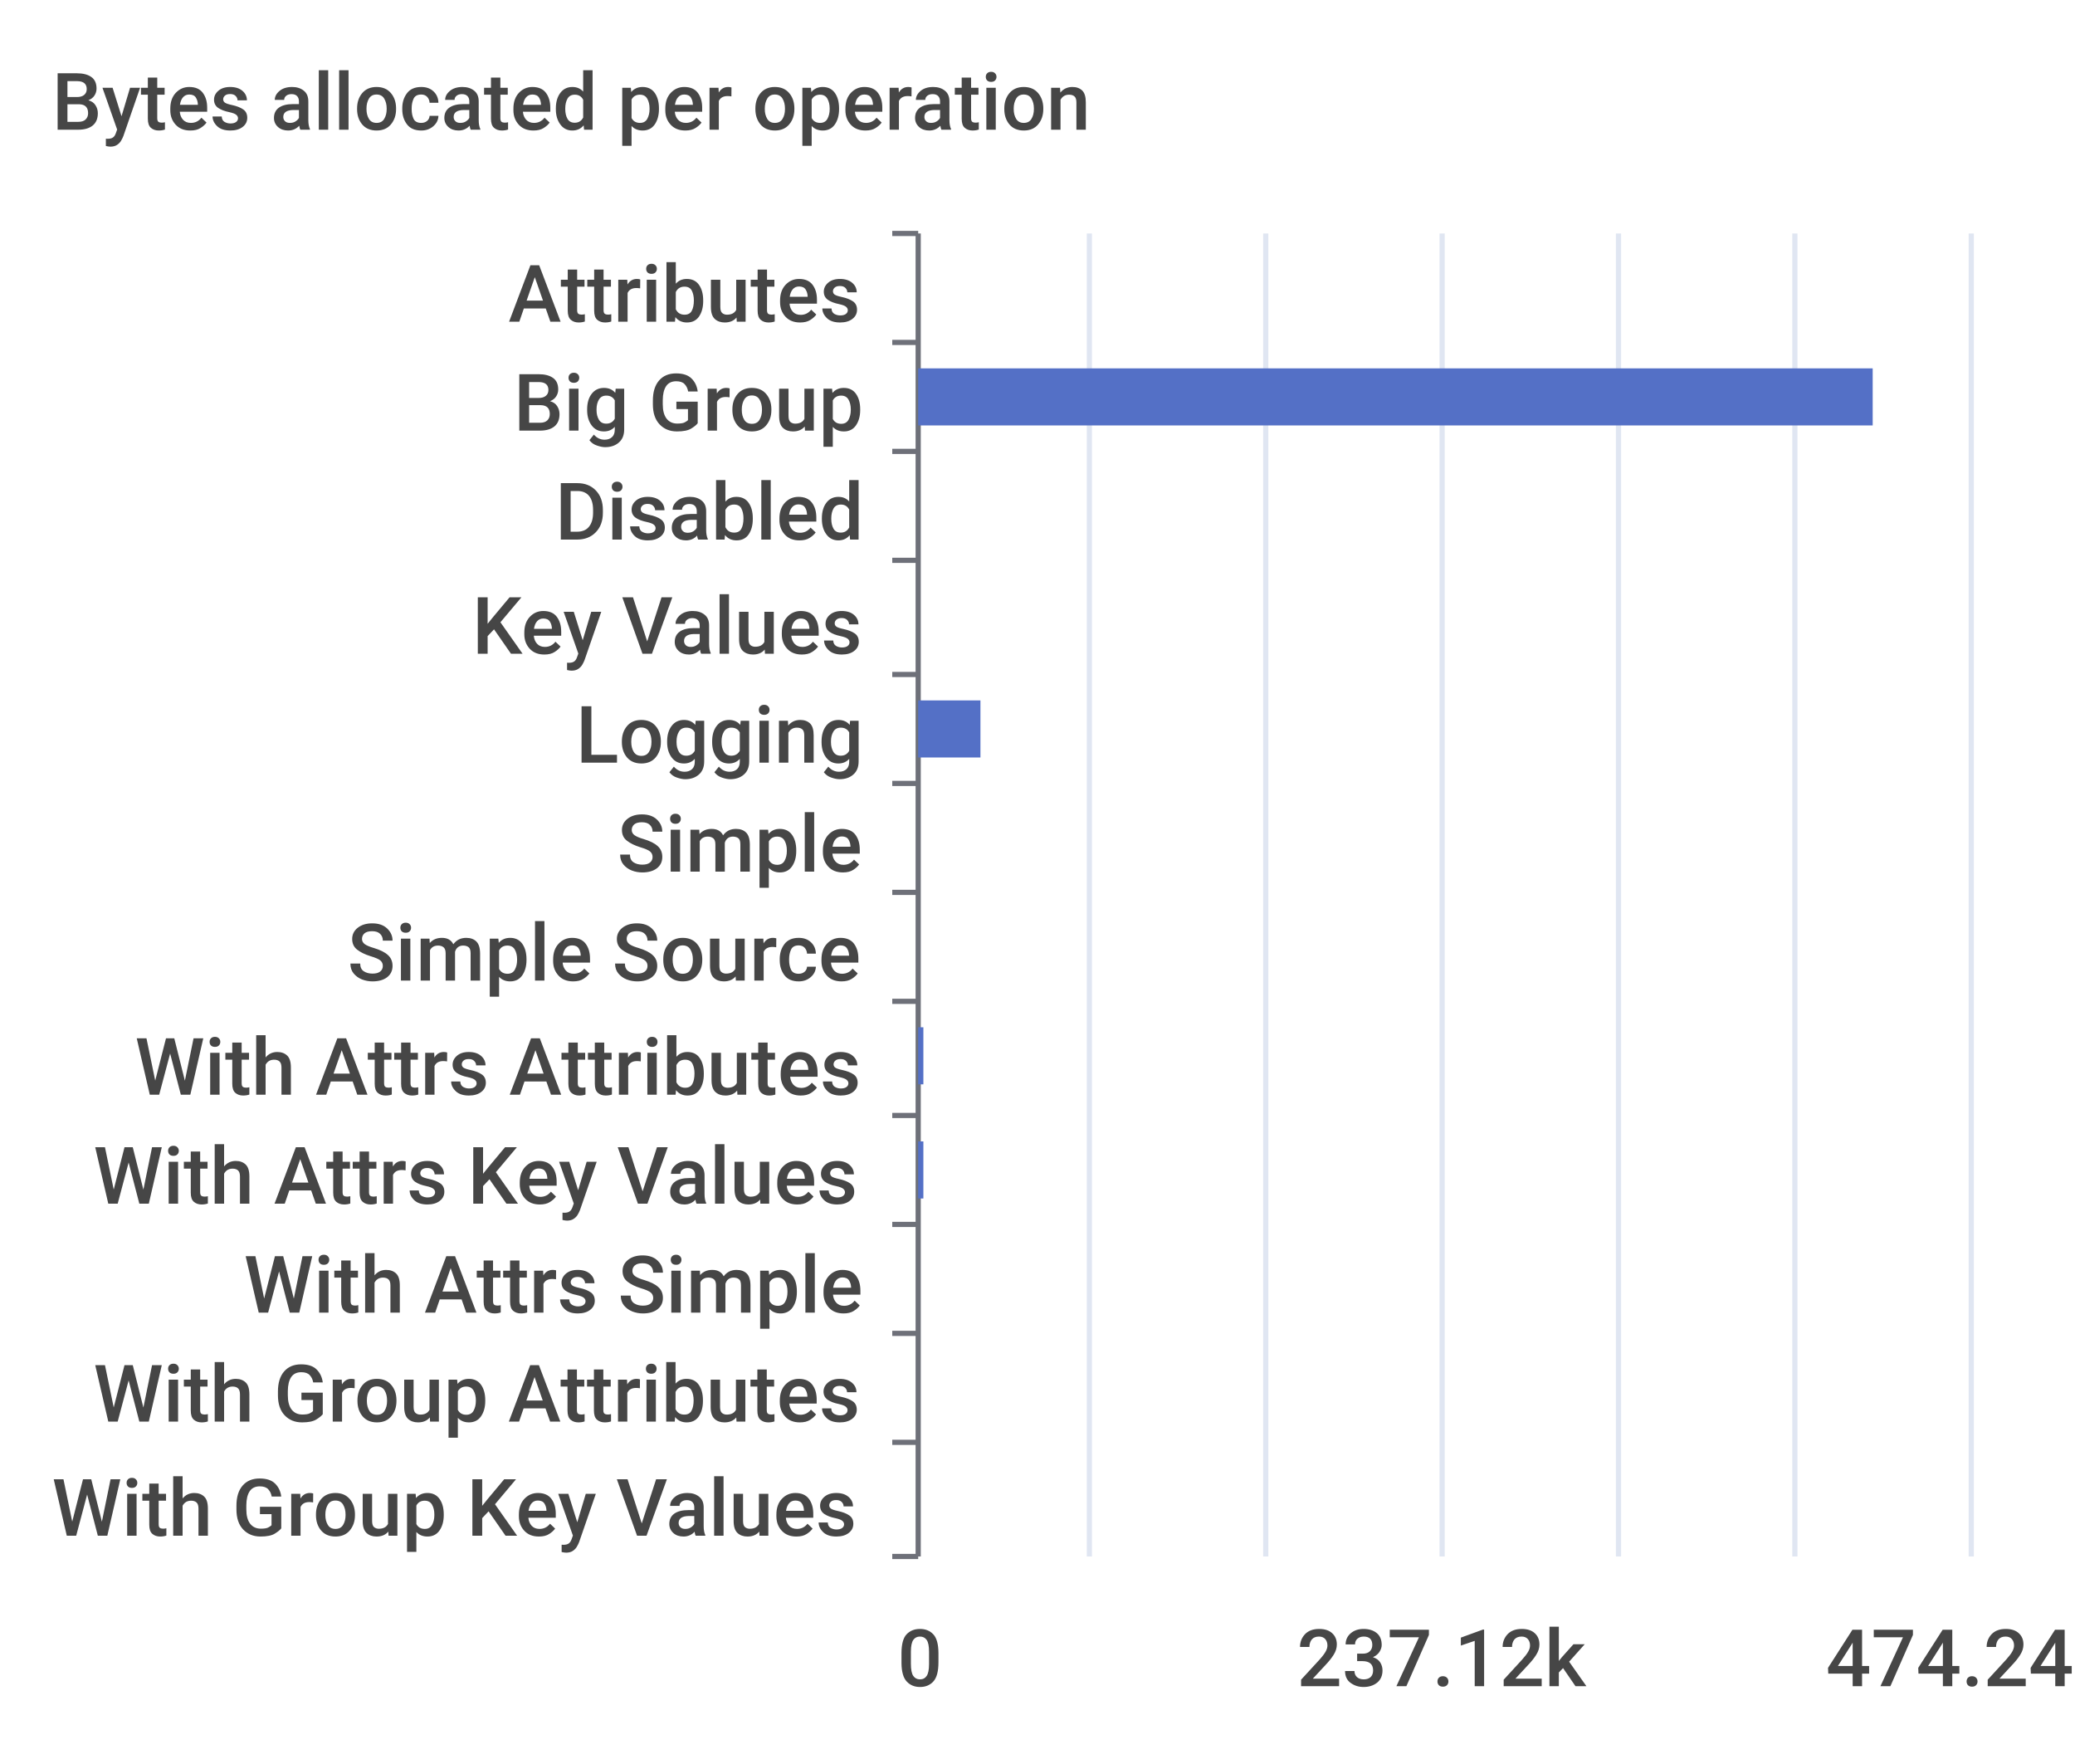
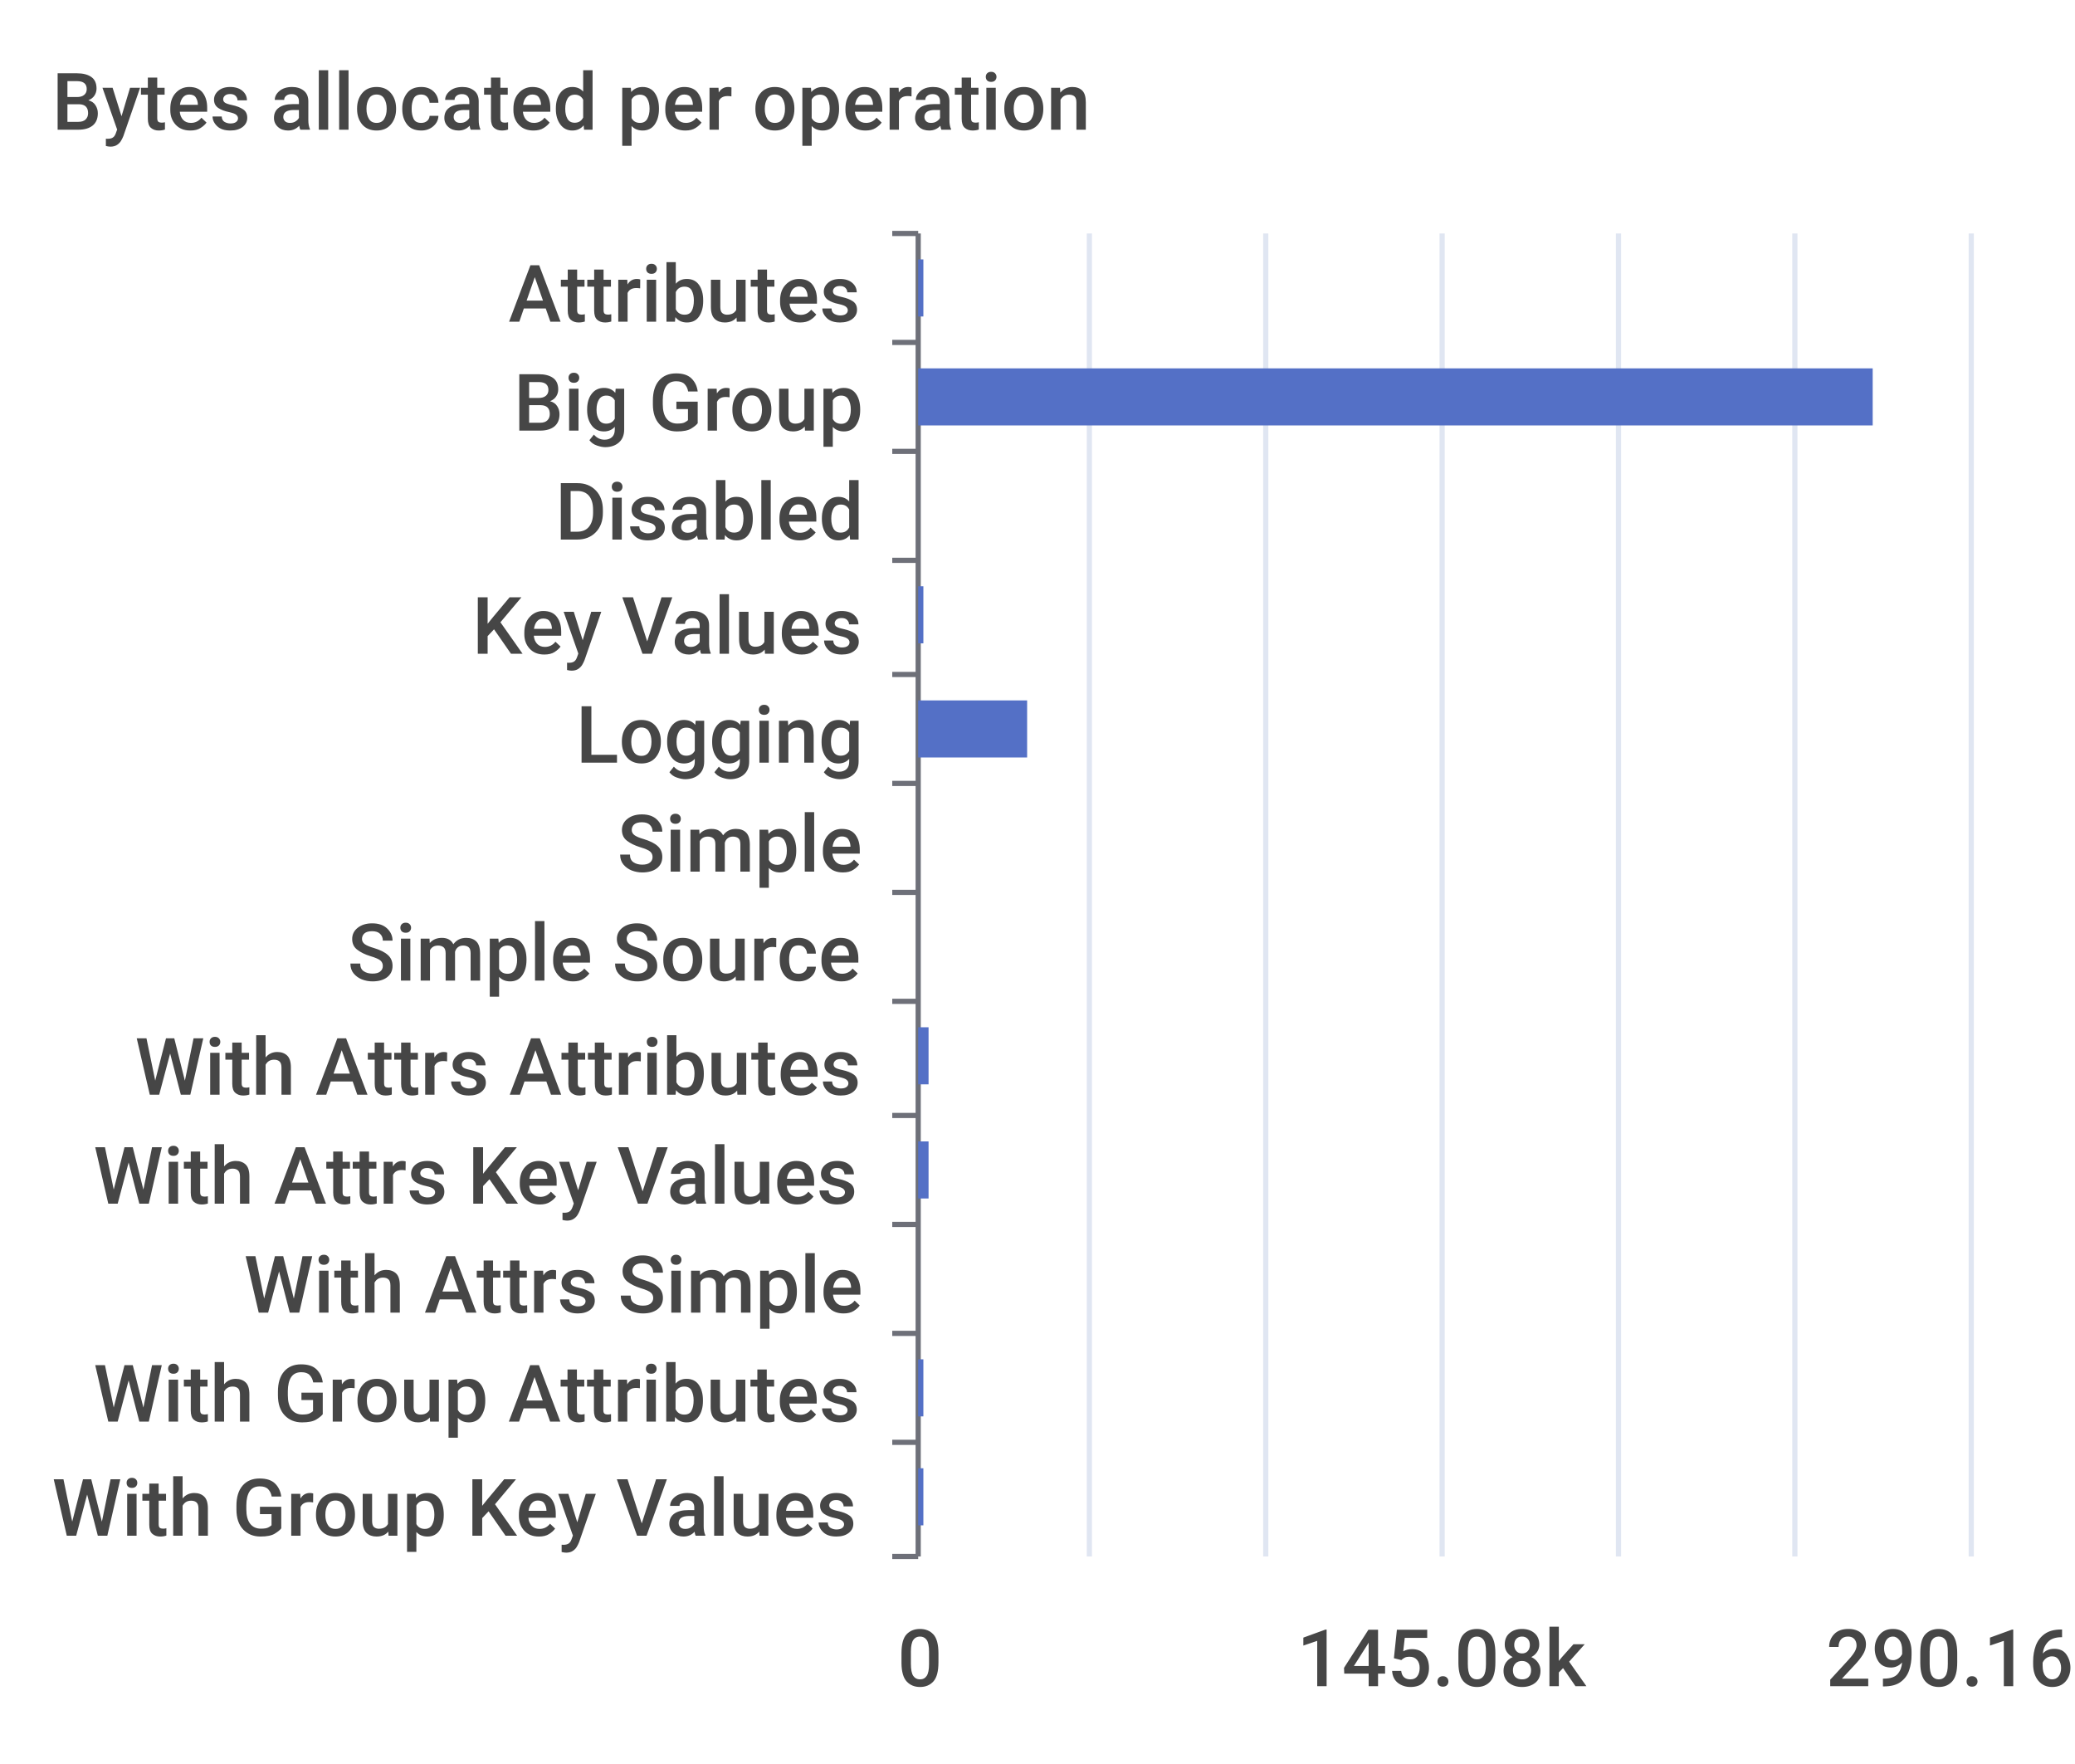
<svg xmlns="http://www.w3.org/2000/svg" width="400" height="340">\n<path d="M 0 0 L 400 0 L 400 340 L 0 340 L 0 0" style="stroke-width:0;stroke:none;fill:rgba(255,255,255,1.0)" />
  <text x="10" y="25" style="stroke-width:0;stroke:none;fill:rgba(70,70,70,1.0);font-size:15.3px;font-family:'Roboto Medium',sans-serif">Bytes allocated per operation</text>
  <path d="M 172 45 L 177 45" style="stroke-width:1;stroke:rgba(110,112,121,1.0);fill:none" />
  <path d="M 172 66 L 177 66" style="stroke-width:1;stroke:rgba(110,112,121,1.0);fill:none" />
  <path d="M 172 87 L 177 87" style="stroke-width:1;stroke:rgba(110,112,121,1.0);fill:none" />
  <path d="M 172 108 L 177 108" style="stroke-width:1;stroke:rgba(110,112,121,1.0);fill:none" />
  <path d="M 172 130 L 177 130" style="stroke-width:1;stroke:rgba(110,112,121,1.0);fill:none" />
  <path d="M 172 151 L 177 151" style="stroke-width:1;stroke:rgba(110,112,121,1.0);fill:none" />
  <path d="M 172 172 L 177 172" style="stroke-width:1;stroke:rgba(110,112,121,1.0);fill:none" />
  <path d="M 172 193 L 177 193" style="stroke-width:1;stroke:rgba(110,112,121,1.0);fill:none" />
  <path d="M 172 215 L 177 215" style="stroke-width:1;stroke:rgba(110,112,121,1.0);fill:none" />
  <path d="M 172 236 L 177 236" style="stroke-width:1;stroke:rgba(110,112,121,1.0);fill:none" />
  <path d="M 172 257 L 177 257" style="stroke-width:1;stroke:rgba(110,112,121,1.0);fill:none" />
  <path d="M 172 278 L 177 278" style="stroke-width:1;stroke:rgba(110,112,121,1.0);fill:none" />
  <path d="M 172 300 L 177 300" style="stroke-width:1;stroke:rgba(110,112,121,1.0);fill:none" />
  <path d="M 177 45 L 177 300" style="stroke-width:1;stroke:rgba(110,112,121,1.0);fill:none" />
  <text x="98" y="62" style="stroke-width:0;stroke:none;fill:rgba(70,70,70,1.0);font-size:15.3px;font-family:'Roboto Medium',sans-serif">Attributes</text>
  <text x="99" y="83" style="stroke-width:0;stroke:none;fill:rgba(70,70,70,1.0);font-size:15.3px;font-family:'Roboto Medium',sans-serif">Big Group</text>
  <text x="107" y="104" style="stroke-width:0;stroke:none;fill:rgba(70,70,70,1.0);font-size:15.3px;font-family:'Roboto Medium',sans-serif">Disabled</text>
  <text x="91" y="126" style="stroke-width:0;stroke:none;fill:rgba(70,70,70,1.0);font-size:15.3px;font-family:'Roboto Medium',sans-serif">Key Values</text>
  <text x="111" y="147" style="stroke-width:0;stroke:none;fill:rgba(70,70,70,1.0);font-size:15.3px;font-family:'Roboto Medium',sans-serif">Logging</text>
  <text x="119" y="168" style="stroke-width:0;stroke:none;fill:rgba(70,70,70,1.0);font-size:15.3px;font-family:'Roboto Medium',sans-serif">Simple</text>
  <text x="67" y="189" style="stroke-width:0;stroke:none;fill:rgba(70,70,70,1.0);font-size:15.3px;font-family:'Roboto Medium',sans-serif">Simple Source</text>
  <text x="26" y="211" style="stroke-width:0;stroke:none;fill:rgba(70,70,70,1.0);font-size:15.3px;font-family:'Roboto Medium',sans-serif">With Attrs Attributes</text>
  <text x="18" y="232" style="stroke-width:0;stroke:none;fill:rgba(70,70,70,1.0);font-size:15.3px;font-family:'Roboto Medium',sans-serif">With Attrs Key Values</text>
  <text x="47" y="253" style="stroke-width:0;stroke:none;fill:rgba(70,70,70,1.0);font-size:15.3px;font-family:'Roboto Medium',sans-serif">With Attrs Simple</text>
  <text x="18" y="274" style="stroke-width:0;stroke:none;fill:rgba(70,70,70,1.0);font-size:15.3px;font-family:'Roboto Medium',sans-serif">With Group Attributes</text>
  <text x="10" y="296" style="stroke-width:0;stroke:none;fill:rgba(70,70,70,1.0);font-size:15.3px;font-family:'Roboto Medium',sans-serif">With Group Key Values</text>
  <text x="173" y="325" style="stroke-width:0;stroke:none;fill:rgba(70,70,70,1.0);font-size:15.3px;font-family:'Roboto Medium',sans-serif">0</text>
-   <text x="250" y="325" style="stroke-width:0;stroke:none;fill:rgba(70,70,70,1.0);font-size:15.3px;font-family:'Roboto Medium',sans-serif">237.12k</text>
-   <text x="352" y="325" style="stroke-width:0;stroke:none;fill:rgba(70,70,70,1.0);font-size:15.3px;font-family:'Roboto Medium',sans-serif">474.24k</text>
+   <text x="250" y="325" style="stroke-width:0;stroke:none;fill:rgba(70,70,70,1.0);font-size:15.3px;font-family:'Roboto Medium',sans-serif">145.08k</text>
+   <text x="352" y="325" style="stroke-width:0;stroke:none;fill:rgba(70,70,70,1.0);font-size:15.3px;font-family:'Roboto Medium',sans-serif">290.16k</text>
  <path d="M 210 45 L 210 300" style="stroke-width:1;stroke:rgba(224,230,242,1.0);fill:none" />
  <path d="M 244 45 L 244 300" style="stroke-width:1;stroke:rgba(224,230,242,1.0);fill:none" />
  <path d="M 278 45 L 278 300" style="stroke-width:1;stroke:rgba(224,230,242,1.0);fill:none" />
  <path d="M 312 45 L 312 300" style="stroke-width:1;stroke:rgba(224,230,242,1.0);fill:none" />
  <path d="M 346 45 L 346 300" style="stroke-width:1;stroke:rgba(224,230,242,1.0);fill:none" />
  <path d="M 380 45 L 380 300" style="stroke-width:1;stroke:rgba(224,230,242,1.0);fill:none" />
-   <path d="M 177 283 L 177 283 L 177 294 L 177 294 L 177 283" style="stroke-width:0;stroke:none;fill:rgba(84,112,198,1.0)" />
-   <path d="M 177 262 L 177 262 L 177 273 L 177 273 L 177 262" style="stroke-width:0;stroke:none;fill:rgba(84,112,198,1.0)" />
+   <path d="M 177 283 L 178 283 L 178 294 L 177 294 L 177 283" style="stroke-width:0;stroke:none;fill:rgba(84,112,198,1.0)" />
+   <path d="M 177 262 L 178 262 L 178 273 L 177 273 L 177 262" style="stroke-width:0;stroke:none;fill:rgba(84,112,198,1.0)" />
  <path d="M 177 241 L 177 241 L 177 252 L 177 252 L 177 241" style="stroke-width:0;stroke:none;fill:rgba(84,112,198,1.0)" />
-   <path d="M 177 220 L 178 220 L 178 231 L 177 231 L 177 220" style="stroke-width:0;stroke:none;fill:rgba(84,112,198,1.0)" />
-   <path d="M 177 198 L 178 198 L 178 209 L 177 209 L 177 198" style="stroke-width:0;stroke:none;fill:rgba(84,112,198,1.0)" />
+   <path d="M 177 220 L 179 220 L 179 231 L 177 231 L 177 220" style="stroke-width:0;stroke:none;fill:rgba(84,112,198,1.0)" />
+   <path d="M 177 198 L 179 198 L 179 209 L 177 209 L 177 198" style="stroke-width:0;stroke:none;fill:rgba(84,112,198,1.0)" />
  <path d="M 177 177 L 177 177 L 177 188 L 177 188 L 177 177" style="stroke-width:0;stroke:none;fill:rgba(84,112,198,1.0)" />
  <path d="M 177 156 L 177 156 L 177 167 L 177 167 L 177 156" style="stroke-width:0;stroke:none;fill:rgba(84,112,198,1.0)" />
-   <path d="M 177 135 L 189 135 L 189 146 L 177 146 L 177 135" style="stroke-width:0;stroke:none;fill:rgba(84,112,198,1.0)" />
-   <path d="M 177 113 L 177 113 L 177 124 L 177 124 L 177 113" style="stroke-width:0;stroke:none;fill:rgba(84,112,198,1.0)" />
+   <path d="M 177 135 L 198 135 L 198 146 L 177 146 L 177 135" style="stroke-width:0;stroke:none;fill:rgba(84,112,198,1.0)" />
+   <path d="M 177 113 L 178 113 L 178 124 L 177 124 L 177 113" style="stroke-width:0;stroke:none;fill:rgba(84,112,198,1.0)" />
  <path d="M 177 92 L 177 92 L 177 103 L 177 103 L 177 92" style="stroke-width:0;stroke:none;fill:rgba(84,112,198,1.0)" />
  <path d="M 177 71 L 361 71 L 361 82 L 177 82 L 177 71" style="stroke-width:0;stroke:none;fill:rgba(84,112,198,1.0)" />
-   <path d="M 177 50 L 177 50 L 177 61 L 177 61 L 177 50" style="stroke-width:0;stroke:none;fill:rgba(84,112,198,1.0)" />
+   <path d="M 177 50 L 178 50 L 178 61 L 177 61 L 177 50" style="stroke-width:0;stroke:none;fill:rgba(84,112,198,1.0)" />
</svg>
